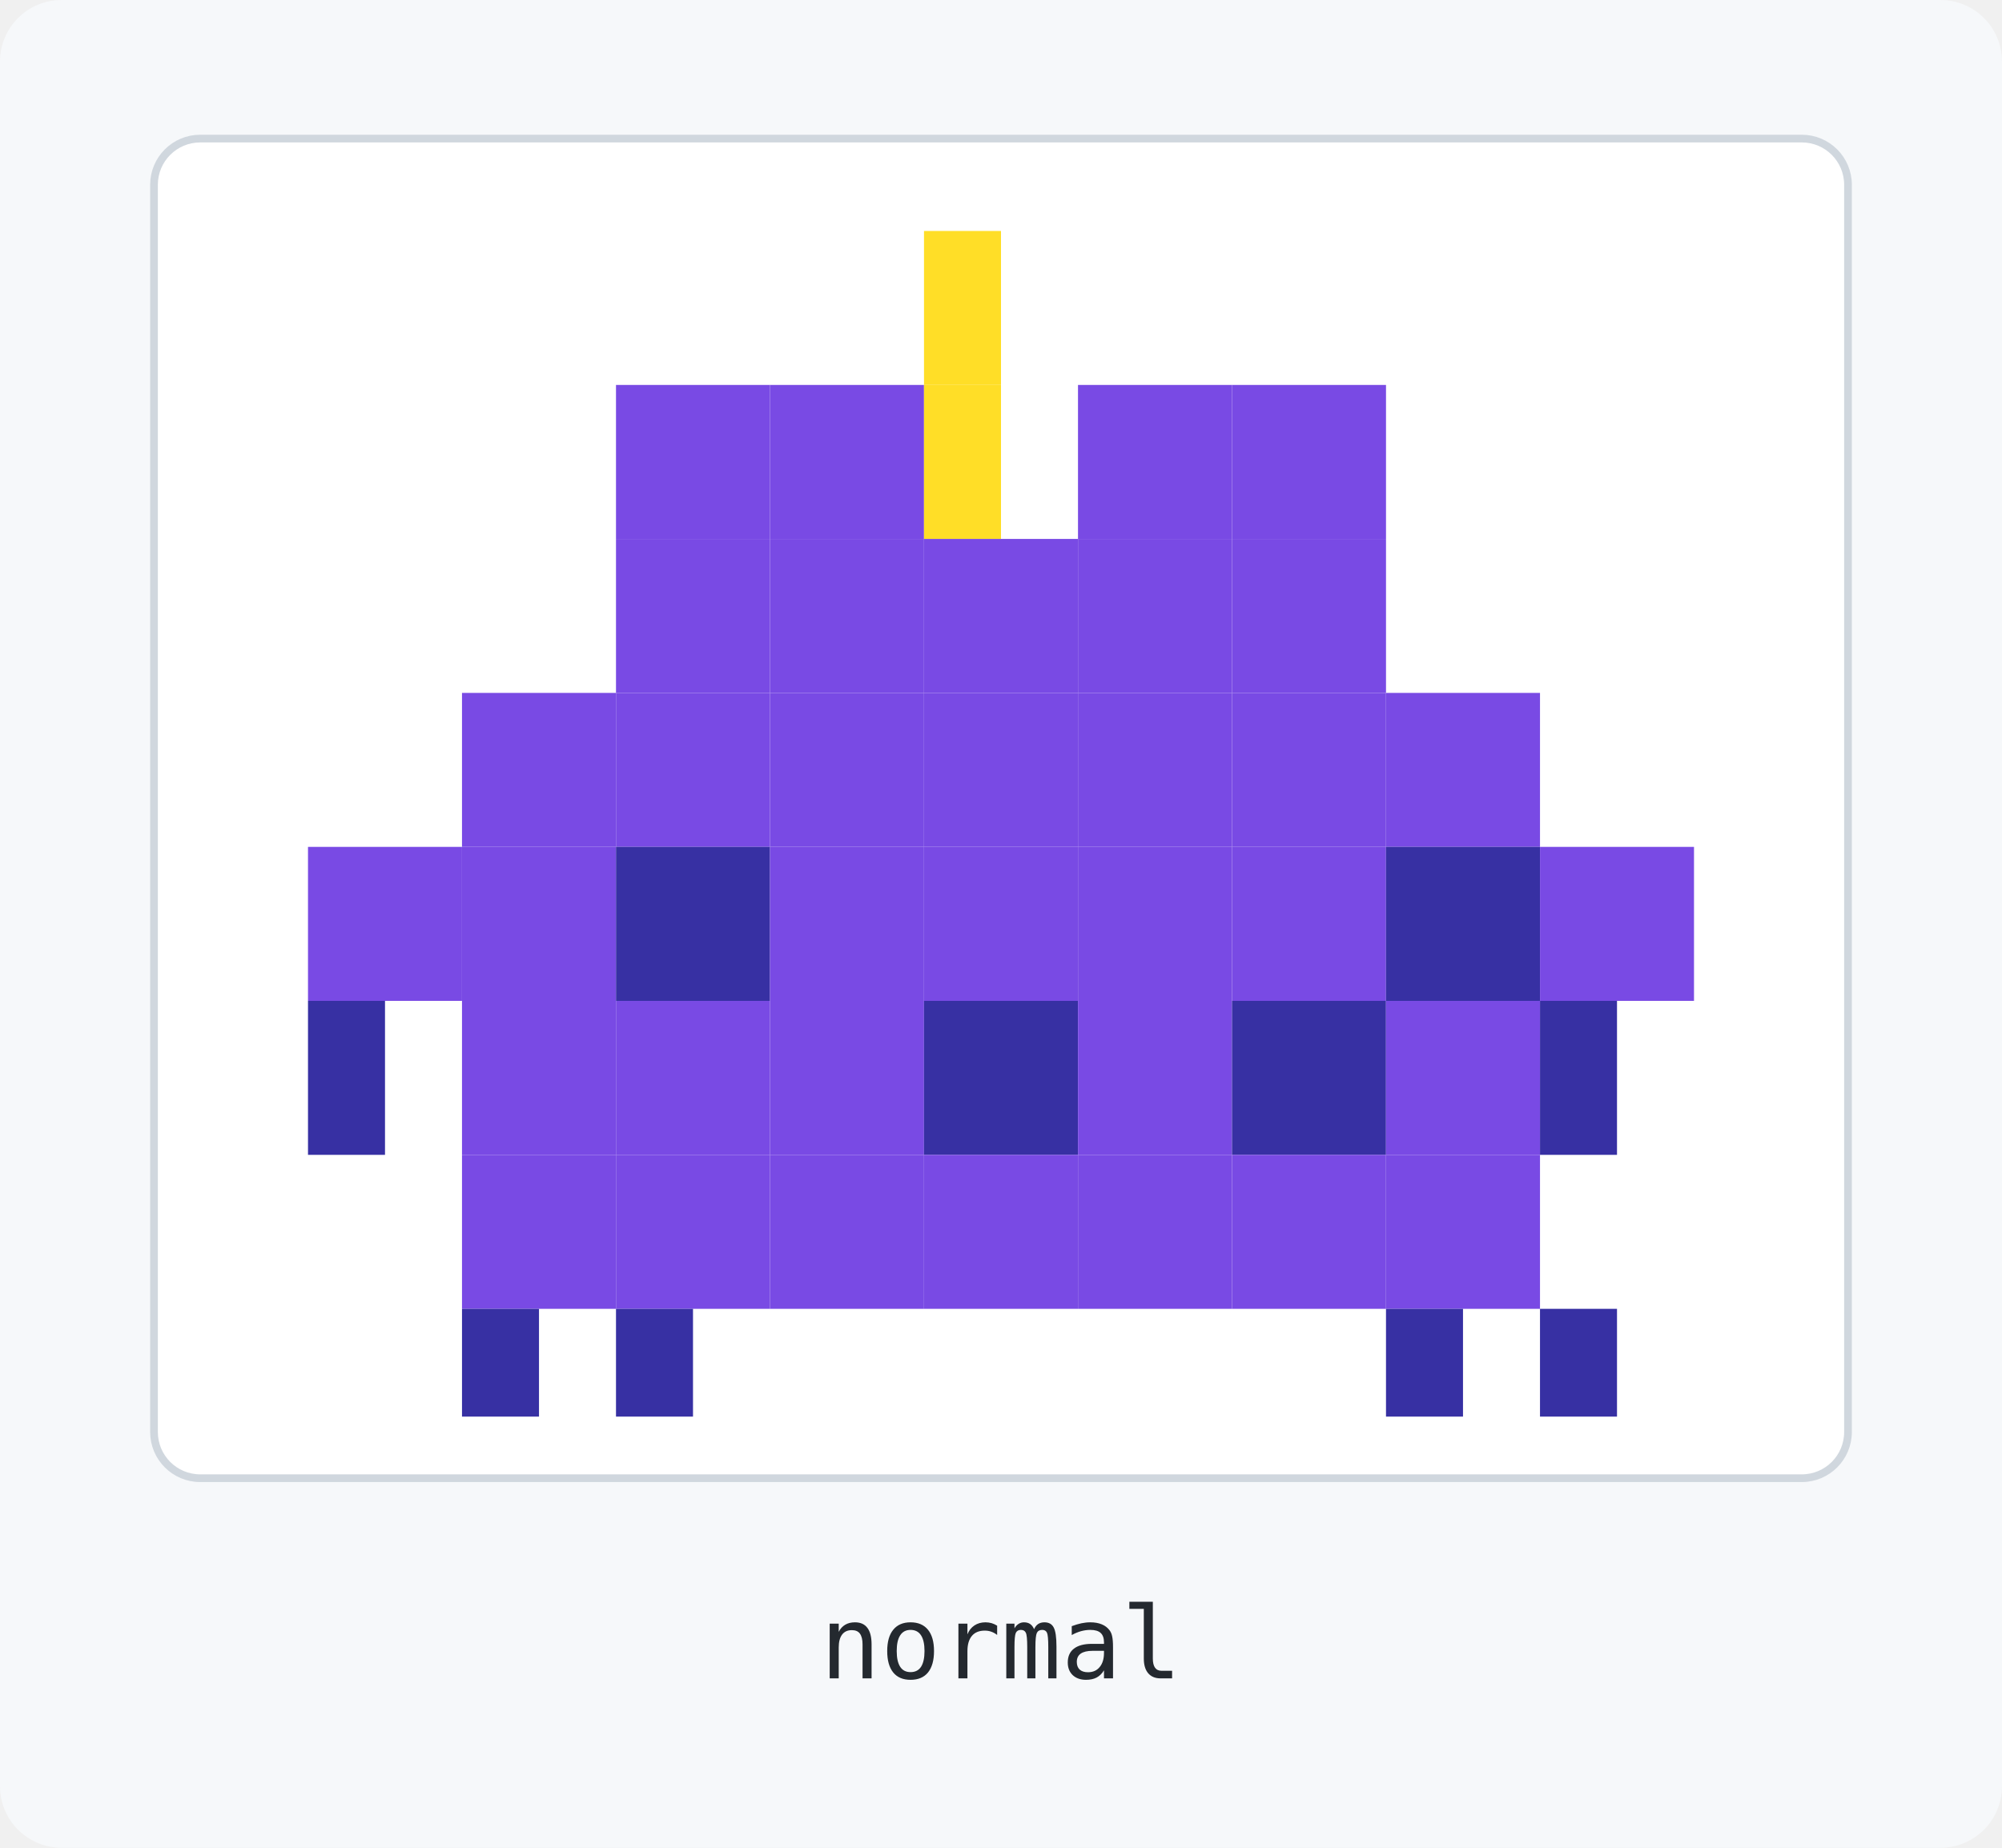
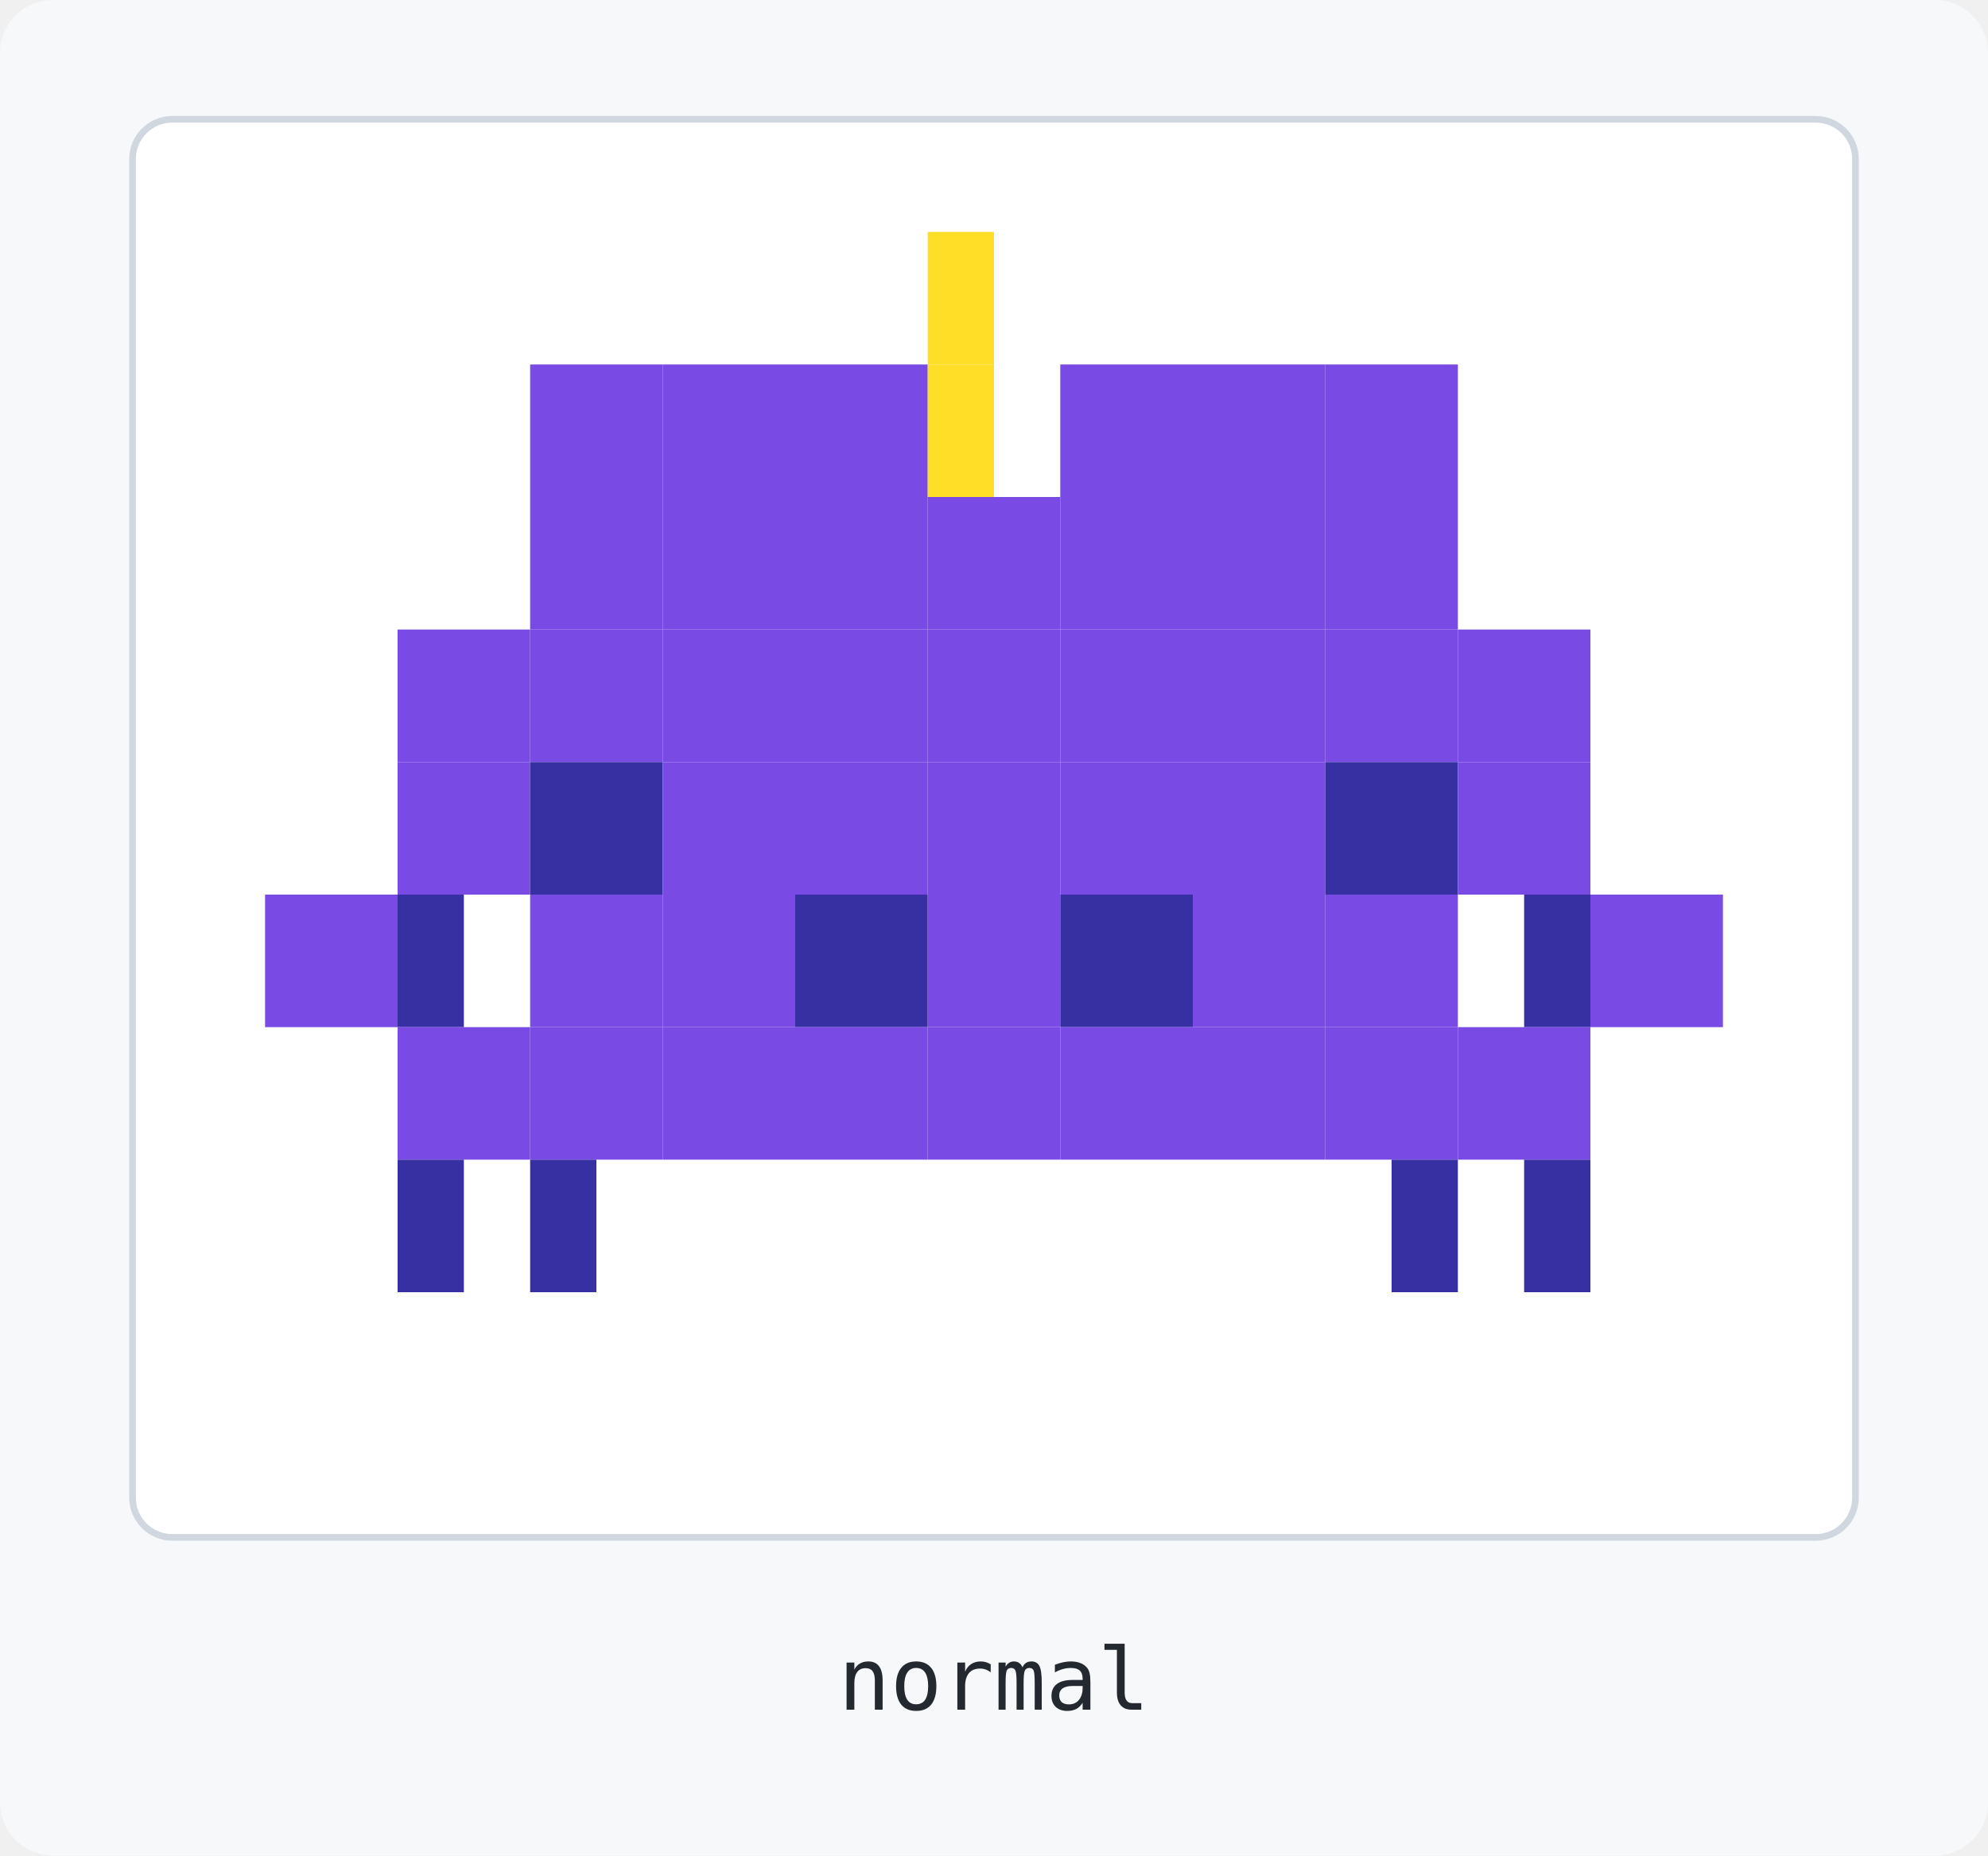
- <svg xmlns="http://www.w3.org/2000/svg" width="260" height="240" viewBox="0 0 260 240" role="img" aria-label="normal orlando-reginald-morris-junior clingon">
-   <rect width="260" height="240" rx="8" fill="#f6f8fa" />
-   <rect x="20" y="18" width="220" height="174" rx="6" fill="#ffffff" stroke="#d0d7de" />
-   <rect x="120" y="30" width="10" height="20" fill="#ffde27" />
-   <rect x="80" y="50" width="20" height="20" fill="#794ae4" />
-   <rect x="100" y="50" width="20" height="20" fill="#794ae4" />
-   <rect x="120" y="50" width="10" height="20" fill="#ffde27" />
-   <rect x="140" y="50" width="20" height="20" fill="#794ae4" />
-   <rect x="160" y="50" width="20" height="20" fill="#794ae4" />
-   <rect x="80" y="70" width="20" height="20" fill="#794ae4" />
-   <rect x="100" y="70" width="20" height="20" fill="#794ae4" />
-   <rect x="120" y="70" width="20" height="20" fill="#794ae4" />
-   <rect x="140" y="70" width="20" height="20" fill="#794ae4" />
-   <rect x="160" y="70" width="20" height="20" fill="#794ae4" />
-   <rect x="60" y="90" width="20" height="20" fill="#794ae4" />
-   <rect x="80" y="90" width="20" height="20" fill="#794ae4" />
-   <rect x="100" y="90" width="20" height="20" fill="#794ae4" />
-   <rect x="120" y="90" width="20" height="20" fill="#794ae4" />
-   <rect x="140" y="90" width="20" height="20" fill="#794ae4" />
-   <rect x="160" y="90" width="20" height="20" fill="#794ae4" />
-   <rect x="180" y="90" width="20" height="20" fill="#794ae4" />
-   <rect x="40" y="110" width="20" height="20" fill="#794ae4" />
-   <rect x="60" y="110" width="20" height="20" fill="#794ae4" />
-   <rect x="80" y="110" width="20" height="20" fill="#3730a3" />
-   <rect x="100" y="110" width="20" height="20" fill="#794ae4" />
-   <rect x="120" y="110" width="20" height="20" fill="#794ae4" />
-   <rect x="140" y="110" width="20" height="20" fill="#794ae4" />
-   <rect x="160" y="110" width="20" height="20" fill="#794ae4" />
-   <rect x="180" y="110" width="20" height="20" fill="#3730a3" />
-   <rect x="200" y="110" width="20" height="20" fill="#794ae4" />
-   <rect x="40" y="130" width="10" height="20" fill="#3730a3" />
-   <rect x="60" y="130" width="20" height="20" fill="#794ae4" />
-   <rect x="80" y="130" width="20" height="20" fill="#794ae4" />
-   <rect x="100" y="130" width="20" height="20" fill="#794ae4" />
-   <rect x="120" y="130" width="20" height="20" fill="#3730a3" />
-   <rect x="140" y="130" width="20" height="20" fill="#794ae4" />
-   <rect x="160" y="130" width="20" height="20" fill="#3730a3" />
-   <rect x="180" y="130" width="20" height="20" fill="#794ae4" />
-   <rect x="200" y="130" width="10" height="20" fill="#3730a3" />
-   <rect x="60" y="150" width="20" height="20" fill="#794ae4" />
-   <rect x="80" y="150" width="20" height="20" fill="#794ae4" />
-   <rect x="100" y="150" width="20" height="20" fill="#794ae4" />
-   <rect x="120" y="150" width="20" height="20" fill="#794ae4" />
-   <rect x="140" y="150" width="20" height="20" fill="#794ae4" />
-   <rect x="160" y="150" width="20" height="20" fill="#794ae4" />
-   <rect x="180" y="150" width="20" height="20" fill="#794ae4" />
-   <rect x="60" y="170" width="10" height="14" fill="#3730a3" />
-   <rect x="80" y="170" width="10" height="14" fill="#3730a3" />
-   <rect x="180" y="170" width="10" height="14" fill="#3730a3" />
-   <rect x="200" y="170" width="10" height="14" fill="#3730a3" />
-   <text x="130" y="218" text-anchor="middle" font-family="ui-monospace, SFMono-Regular, Menlo, Consolas, monospace" font-size="13" fill="#24292f">normal</text>
+ <svg xmlns="http://www.w3.org/2000/svg" width="300" height="280" viewBox="0 0 300 280" role="img" aria-label="normal orlando-reginald-morris-junior clingon">
+   <rect width="300" height="280" rx="8" fill="#f6f8fa" />
+   <rect x="20" y="18" width="260" height="214" rx="6" fill="#ffffff" stroke="#d0d7de" />
+   <rect x="140" y="35" width="10" height="20" fill="#ffde27" />
+   <rect x="80" y="55" width="20" height="20" fill="#794ae4" />
+   <rect x="100" y="55" width="20" height="20" fill="#794ae4" />
+   <rect x="120" y="55" width="20" height="20" fill="#794ae4" />
+   <rect x="140" y="55" width="10" height="20" fill="#ffde27" />
+   <rect x="160" y="55" width="20" height="20" fill="#794ae4" />
+   <rect x="180" y="55" width="20" height="20" fill="#794ae4" />
+   <rect x="200" y="55" width="20" height="20" fill="#794ae4" />
+   <rect x="80" y="75" width="20" height="20" fill="#794ae4" />
+   <rect x="100" y="75" width="20" height="20" fill="#794ae4" />
+   <rect x="120" y="75" width="20" height="20" fill="#794ae4" />
+   <rect x="140" y="75" width="20" height="20" fill="#794ae4" />
+   <rect x="160" y="75" width="20" height="20" fill="#794ae4" />
+   <rect x="180" y="75" width="20" height="20" fill="#794ae4" />
+   <rect x="200" y="75" width="20" height="20" fill="#794ae4" />
+   <rect x="60" y="95" width="20" height="20" fill="#794ae4" />
+   <rect x="80" y="95" width="20" height="20" fill="#794ae4" />
+   <rect x="100" y="95" width="20" height="20" fill="#794ae4" />
+   <rect x="120" y="95" width="20" height="20" fill="#794ae4" />
+   <rect x="140" y="95" width="20" height="20" fill="#794ae4" />
+   <rect x="160" y="95" width="20" height="20" fill="#794ae4" />
+   <rect x="180" y="95" width="20" height="20" fill="#794ae4" />
+   <rect x="200" y="95" width="20" height="20" fill="#794ae4" />
+   <rect x="220" y="95" width="20" height="20" fill="#794ae4" />
+   <rect x="60" y="115" width="20" height="20" fill="#794ae4" />
+   <rect x="80" y="115" width="20" height="20" fill="#3730a3" />
+   <rect x="100" y="115" width="20" height="20" fill="#794ae4" />
+   <rect x="120" y="115" width="20" height="20" fill="#794ae4" />
+   <rect x="140" y="115" width="20" height="20" fill="#794ae4" />
+   <rect x="160" y="115" width="20" height="20" fill="#794ae4" />
+   <rect x="180" y="115" width="20" height="20" fill="#794ae4" />
+   <rect x="200" y="115" width="20" height="20" fill="#3730a3" />
+   <rect x="220" y="115" width="20" height="20" fill="#794ae4" />
+   <rect x="40" y="135" width="20" height="20" fill="#794ae4" />
+   <rect x="60" y="135" width="10" height="20" fill="#3730a3" />
+   <rect x="80" y="135" width="20" height="20" fill="#794ae4" />
+   <rect x="100" y="135" width="20" height="20" fill="#794ae4" />
+   <rect x="120" y="135" width="20" height="20" fill="#3730a3" />
+   <rect x="140" y="135" width="20" height="20" fill="#794ae4" />
+   <rect x="160" y="135" width="20" height="20" fill="#3730a3" />
+   <rect x="180" y="135" width="20" height="20" fill="#794ae4" />
+   <rect x="200" y="135" width="20" height="20" fill="#794ae4" />
+   <rect x="230" y="135" width="10" height="20" fill="#3730a3" />
+   <rect x="240" y="135" width="20" height="20" fill="#794ae4" />
+   <rect x="60" y="155" width="20" height="20" fill="#794ae4" />
+   <rect x="80" y="155" width="20" height="20" fill="#794ae4" />
+   <rect x="100" y="155" width="20" height="20" fill="#794ae4" />
+   <rect x="120" y="155" width="20" height="20" fill="#794ae4" />
+   <rect x="140" y="155" width="20" height="20" fill="#794ae4" />
+   <rect x="160" y="155" width="20" height="20" fill="#794ae4" />
+   <rect x="180" y="155" width="20" height="20" fill="#794ae4" />
+   <rect x="200" y="155" width="20" height="20" fill="#794ae4" />
+   <rect x="220" y="155" width="20" height="20" fill="#794ae4" />
+   <rect x="60" y="175" width="10" height="20" fill="#3730a3" />
+   <rect x="80" y="175" width="10" height="20" fill="#3730a3" />
+   <rect x="210" y="175" width="10" height="20" fill="#3730a3" />
+   <rect x="230" y="175" width="10" height="20" fill="#3730a3" />
+   <text x="150" y="258" text-anchor="middle" font-family="ui-monospace, SFMono-Regular, Menlo, Consolas, monospace" font-size="13" fill="#24292f">normal</text>
</svg>
